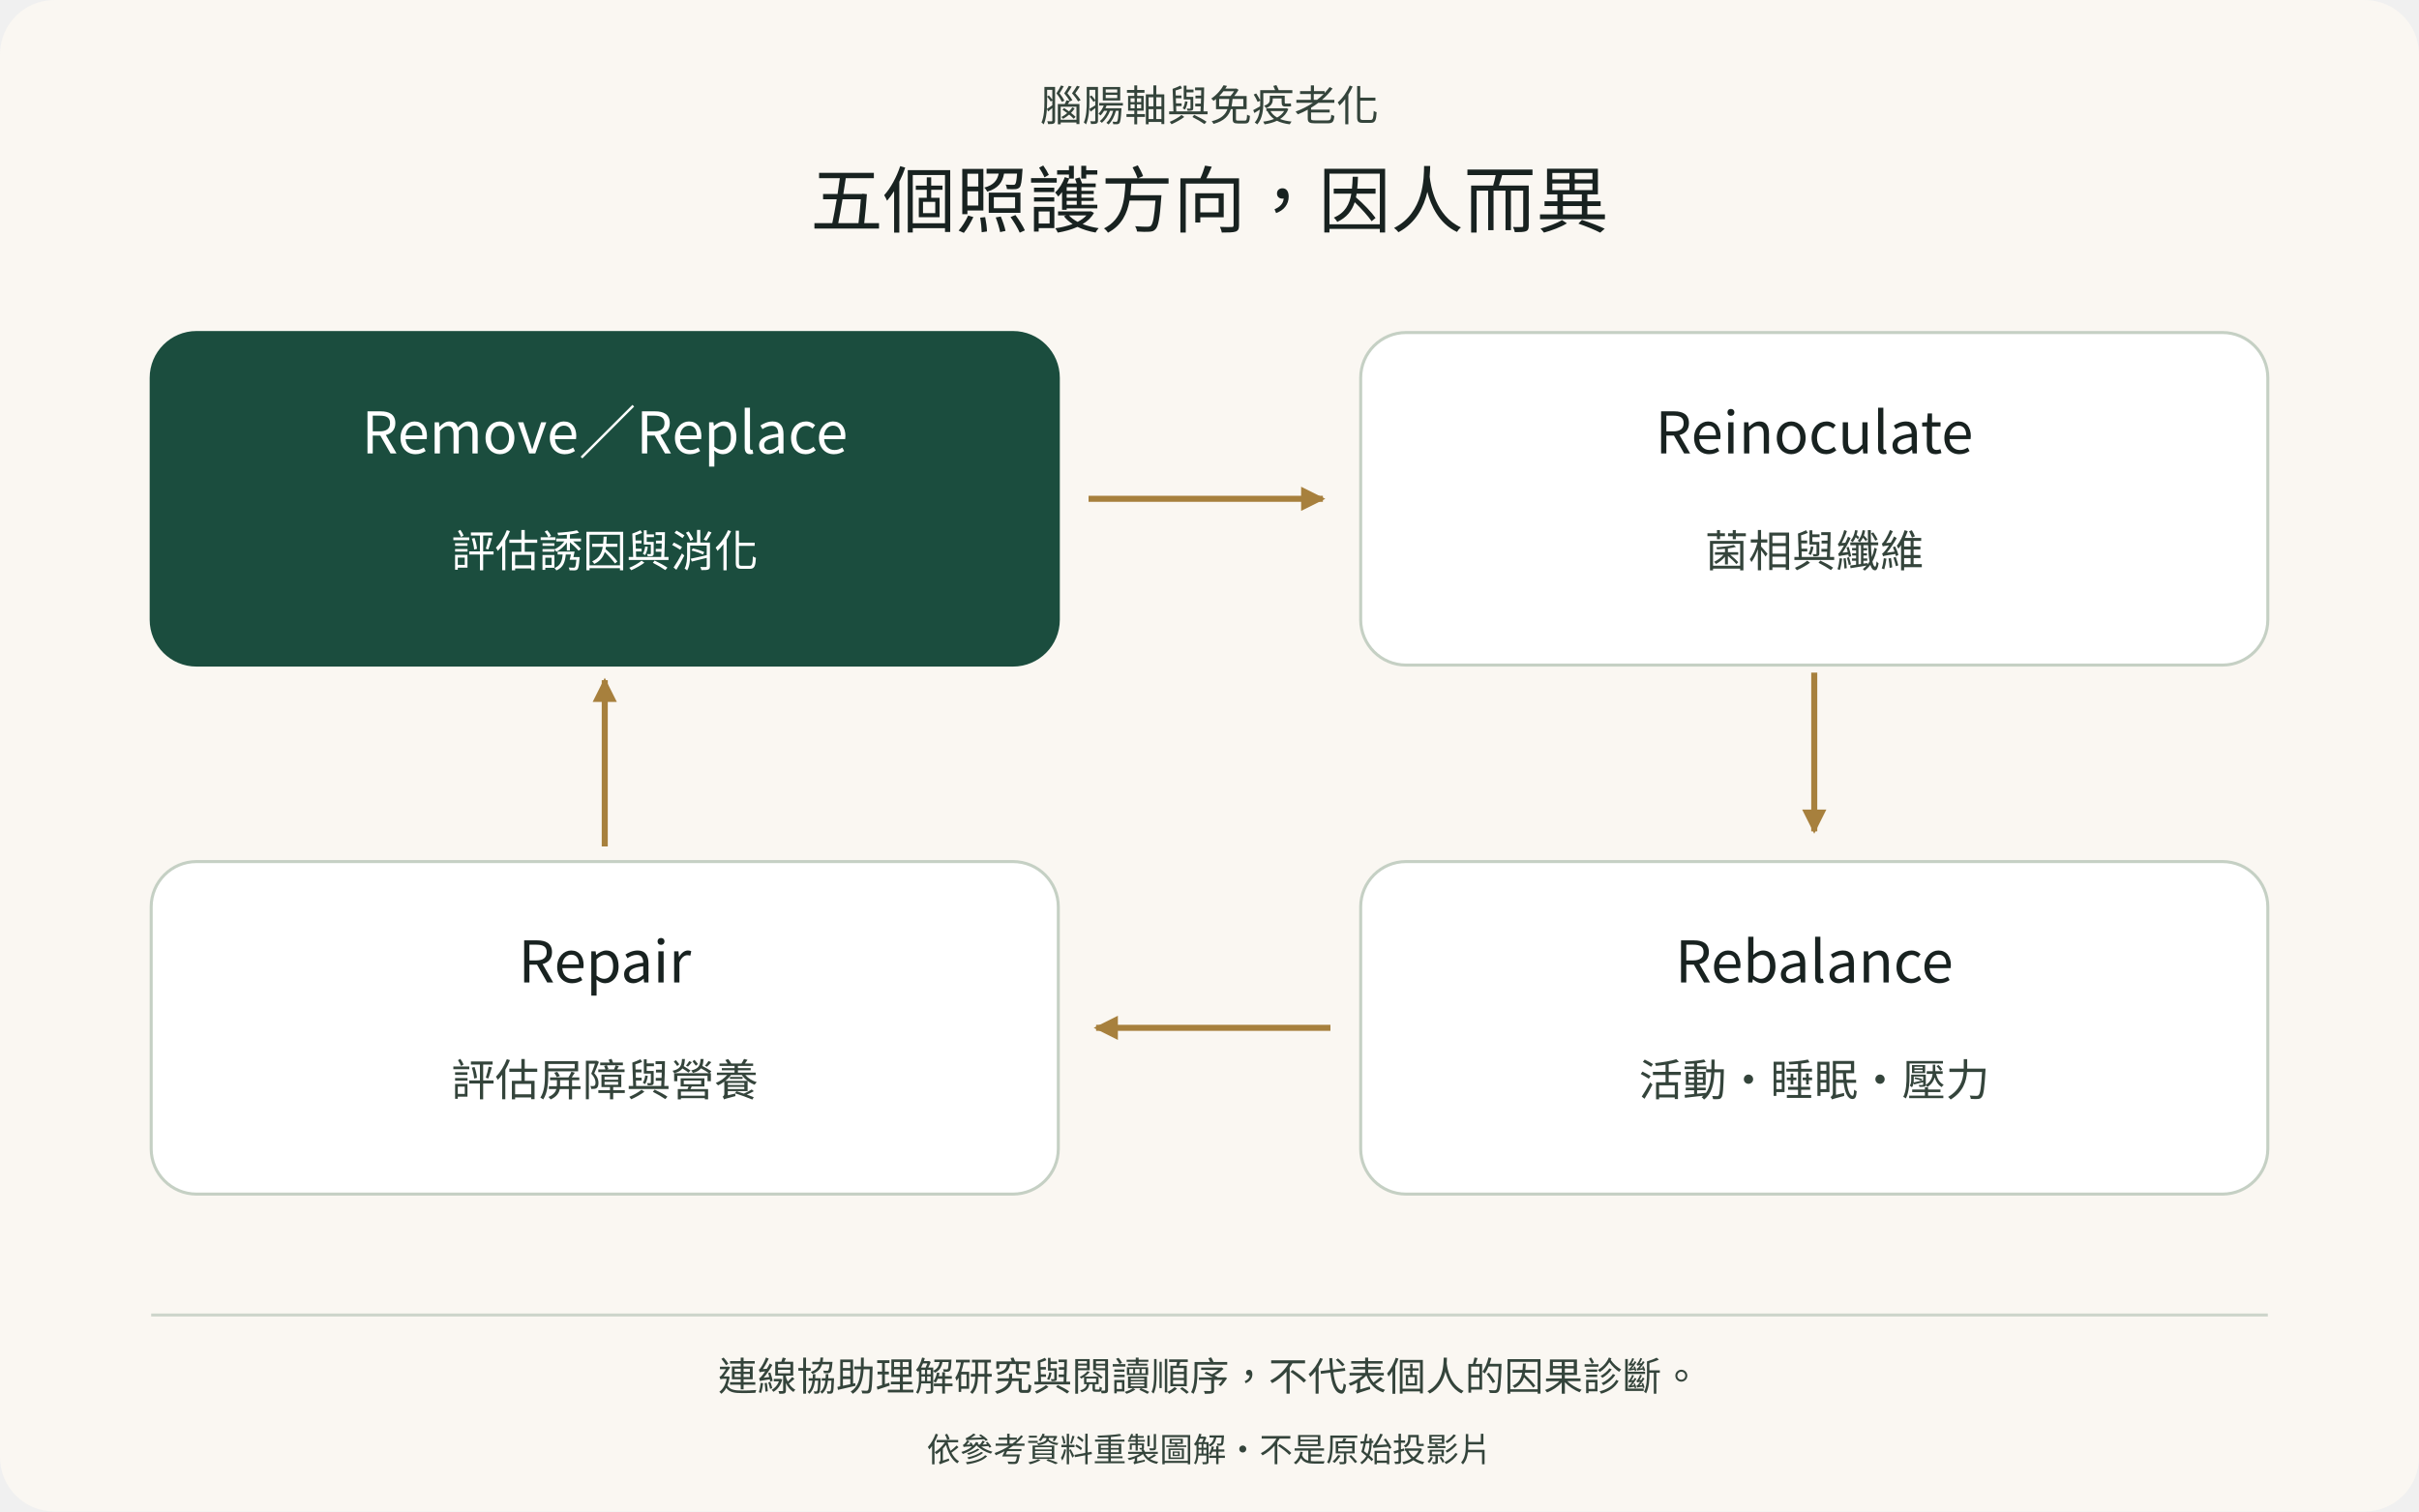
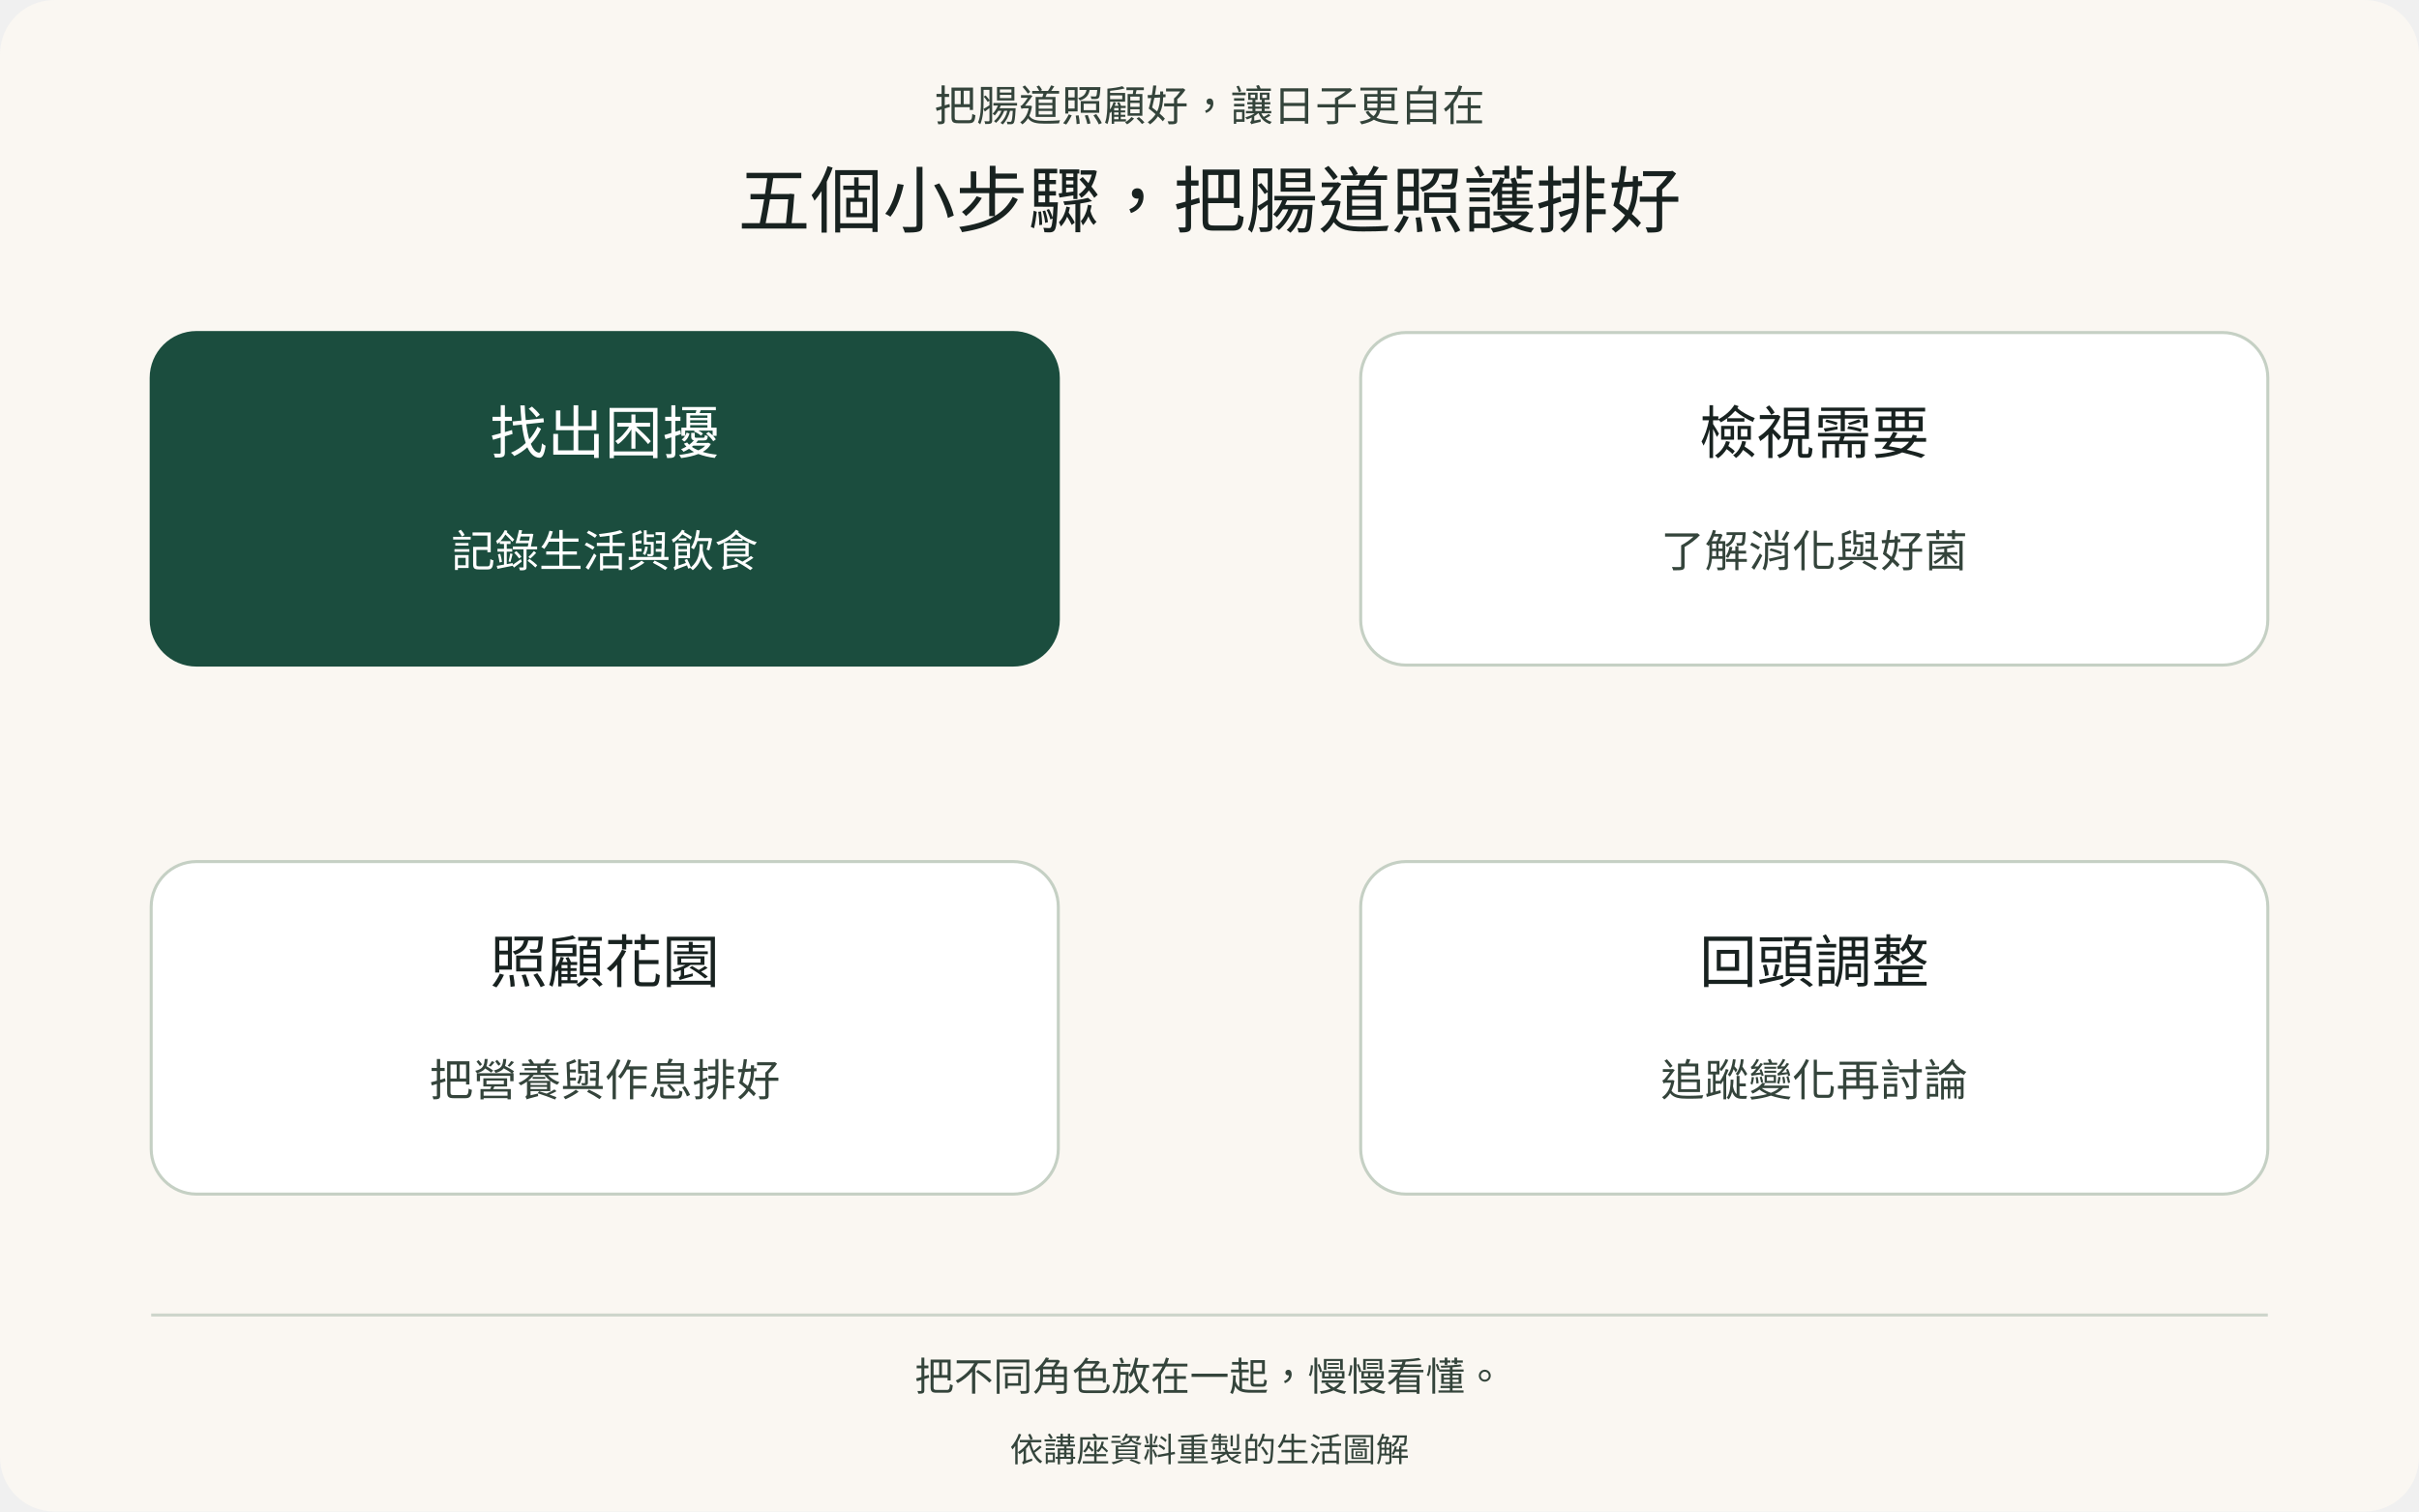
<svg xmlns="http://www.w3.org/2000/svg" width="1600" height="1000" viewBox="0 0 1600 1000" role="img" aria-labelledby="title desc">
  <defs>
    <marker id="arrow" viewBox="0 0 10 10" refX="9" refY="5" markerWidth="4" markerHeight="4" orient="auto">
      <path d="M0 0 10 5 0 10" fill="#A7803D" />
    </marker>
  </defs>
  <rect width="1600" height="1000" rx="36" fill="#FAF7F2" />
  <g font-family="-apple-system,BlinkMacSystemFont,'Noto Sans CJK TC','PingFang TC',sans-serif">
    <text x="800" y="80" text-anchor="middle" font-size="28" fill="#34443B">
-       <tspan x="800" dy="0">腦腸軸與免疫老化</tspan>
+       <tspan x="800" dy="0">把腸道照顧好，讓日子更自在</tspan>
    </text>
    <text x="800" y="150" text-anchor="middle" font-size="48" fill="#182220">
-       <tspan x="800" dy="0">五個照護方向，因人而異</tspan>
+       <tspan x="800" dy="0">五個小步驟，把腸道照護排好</tspan>
    </text>
-     <path d="M720 330 H875" fill="none" stroke="#A7803D" stroke-width="4" marker-end="url(#arrow)" />
-     <path d="M1200 445 V550" fill="none" stroke="#A7803D" stroke-width="4" marker-end="url(#arrow)" />
-     <path d="M880 680 H725" fill="none" stroke="#A7803D" stroke-width="4" marker-end="url(#arrow)" />
-     <path d="M400 560 V450" fill="none" stroke="#A7803D" stroke-width="4" marker-end="url(#arrow)" />
    <g>
      <rect x="100" y="220" width="600" height="220" rx="30" fill="#1B4D3E" stroke="#1B4D3E" stroke-width="2" />
      <text x="400" y="300" text-anchor="middle" font-size="38" fill="#FFFFFF">
-         <tspan x="400" dy="0">Remove／Replace</tspan>
+         <tspan x="400" dy="0">找出困擾</tspan>
      </text>
      <text x="400" y="375" text-anchor="middle" font-size="29" fill="#FFFFFF">
-         <tspan x="400" dy="0">評估誘因與消化</tspan>
+         <tspan x="400" dy="0">記錄生活與飲食</tspan>
      </text>
    </g>
    <g>
      <rect x="900" y="220" width="600" height="220" rx="30" fill="#FFFFFF" stroke="#C5D0C4" stroke-width="2" />
      <text x="1200" y="300" text-anchor="middle" font-size="38" fill="#182220">
-         <tspan x="1200" dy="0">Reinoculate</tspan>
+         <tspan x="1200" dy="0">檢視需要</tspan>
      </text>
      <text x="1200" y="375" text-anchor="middle" font-size="29" fill="#34443B">
-         <tspan x="1200" dy="0">菌相與纖維</tspan>
+         <tspan x="1200" dy="0">了解消化與好菌</tspan>
      </text>
    </g>
    <g>
      <rect x="100" y="570" width="600" height="220" rx="30" fill="#FFFFFF" stroke="#C5D0C4" stroke-width="2" />
      <text x="400" y="650" text-anchor="middle" font-size="38" fill="#182220">
-         <tspan x="400" dy="0">Repair</tspan>
+         <tspan x="400" dy="0">照顧花園</tspan>
      </text>
      <text x="400" y="725" text-anchor="middle" font-size="29" fill="#34443B">
-         <tspan x="400" dy="0">評估屏障與營養</tspan>
+         <tspan x="400" dy="0">把營養與作息排好</tspan>
      </text>
    </g>
    <g>
      <rect x="900" y="570" width="600" height="220" rx="30" fill="#FFFFFF" stroke="#C5D0C4" stroke-width="2" />
      <text x="1200" y="650" text-anchor="middle" font-size="38" fill="#182220">
-         <tspan x="1200" dy="0">Rebalance</tspan>
+         <tspan x="1200" dy="0">回頭調整</tspan>
      </text>
      <text x="1200" y="725" text-anchor="middle" font-size="29" fill="#34443B">
-         <tspan x="1200" dy="0">活動・睡眠・壓力</tspan>
+         <tspan x="1200" dy="0">追蹤變化再討論</tspan>
      </text>
    </g>
    <path d="M100 870 H1500" stroke="#CDD5CB" stroke-width="2" />
    <text x="800" y="920" text-anchor="middle" font-size="26" fill="#34443B">
-       <tspan x="800" dy="0">連線協助理解研究與閱讀順序，不代表個人的因果診斷。</tspan>
+       <tspan x="800" dy="0">把不同角色放在一起，慢慢看懂。</tspan>
    </text>
    <text x="800" y="967" text-anchor="middle" font-size="22" fill="#34443B">
-       <tspan x="800" dy="0">依參考資料重製圖解・不是原始投影片</tspan>
+       <tspan x="800" dy="0">依講座資料重製的生活圖解</tspan>
    </text>
  </g>
</svg>
